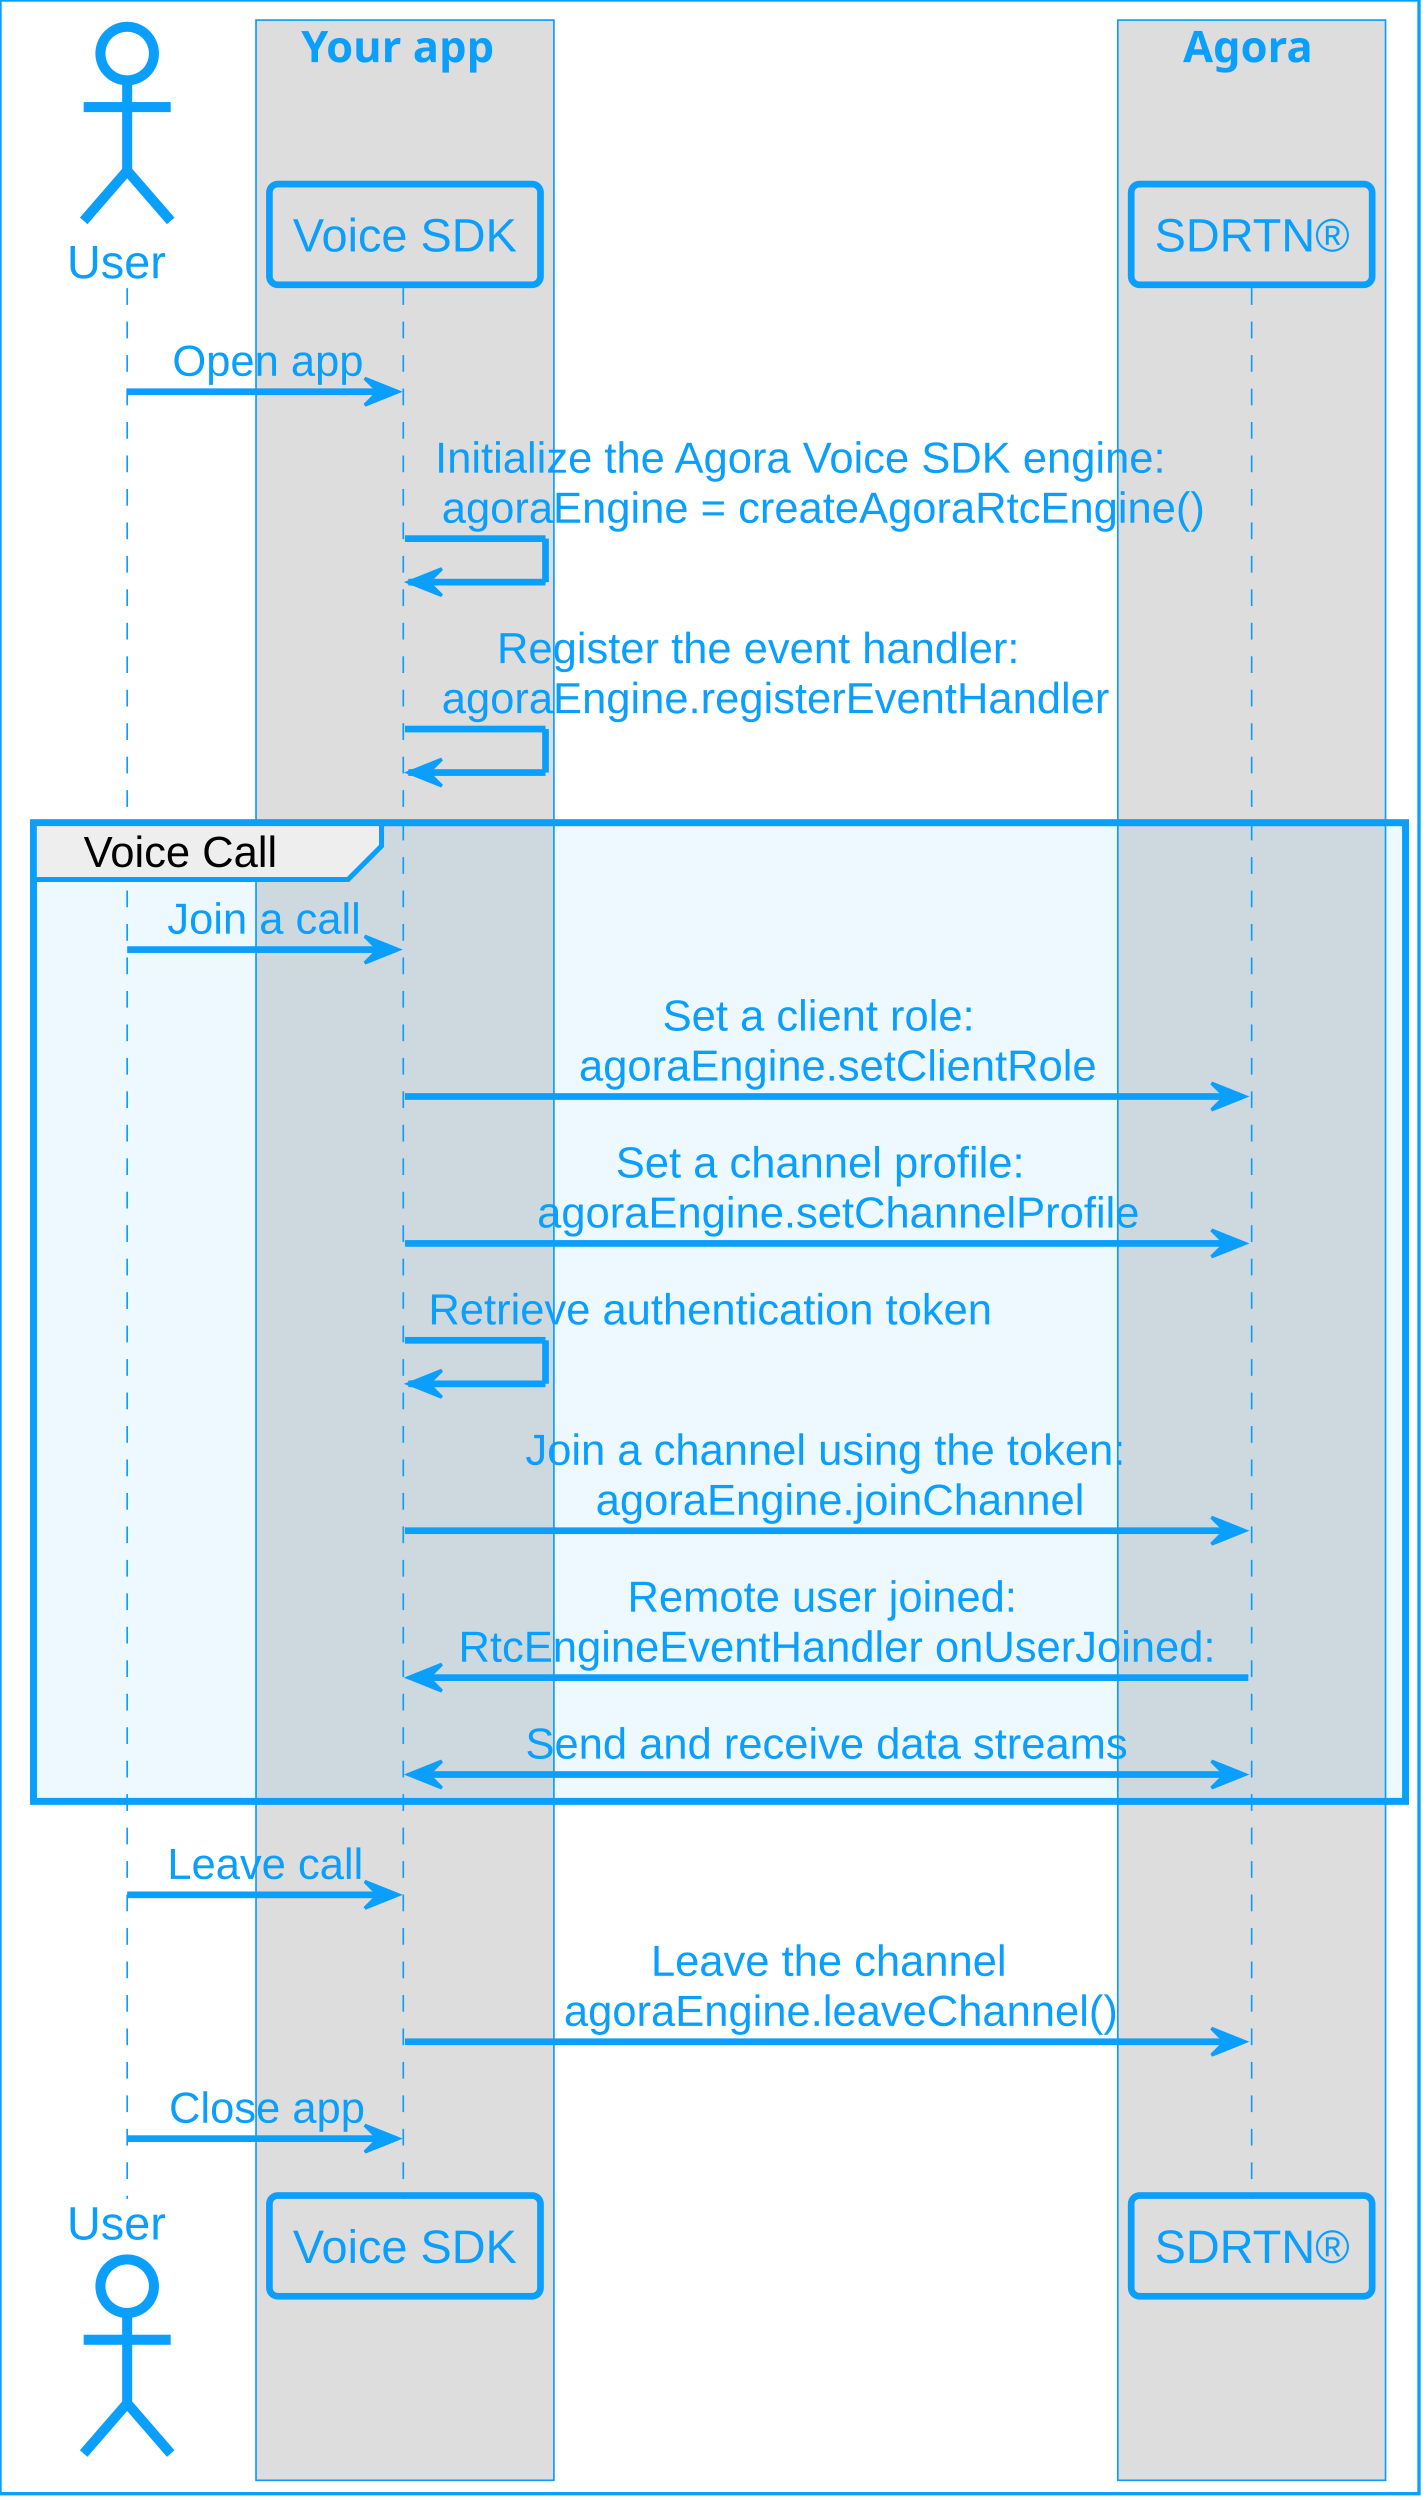
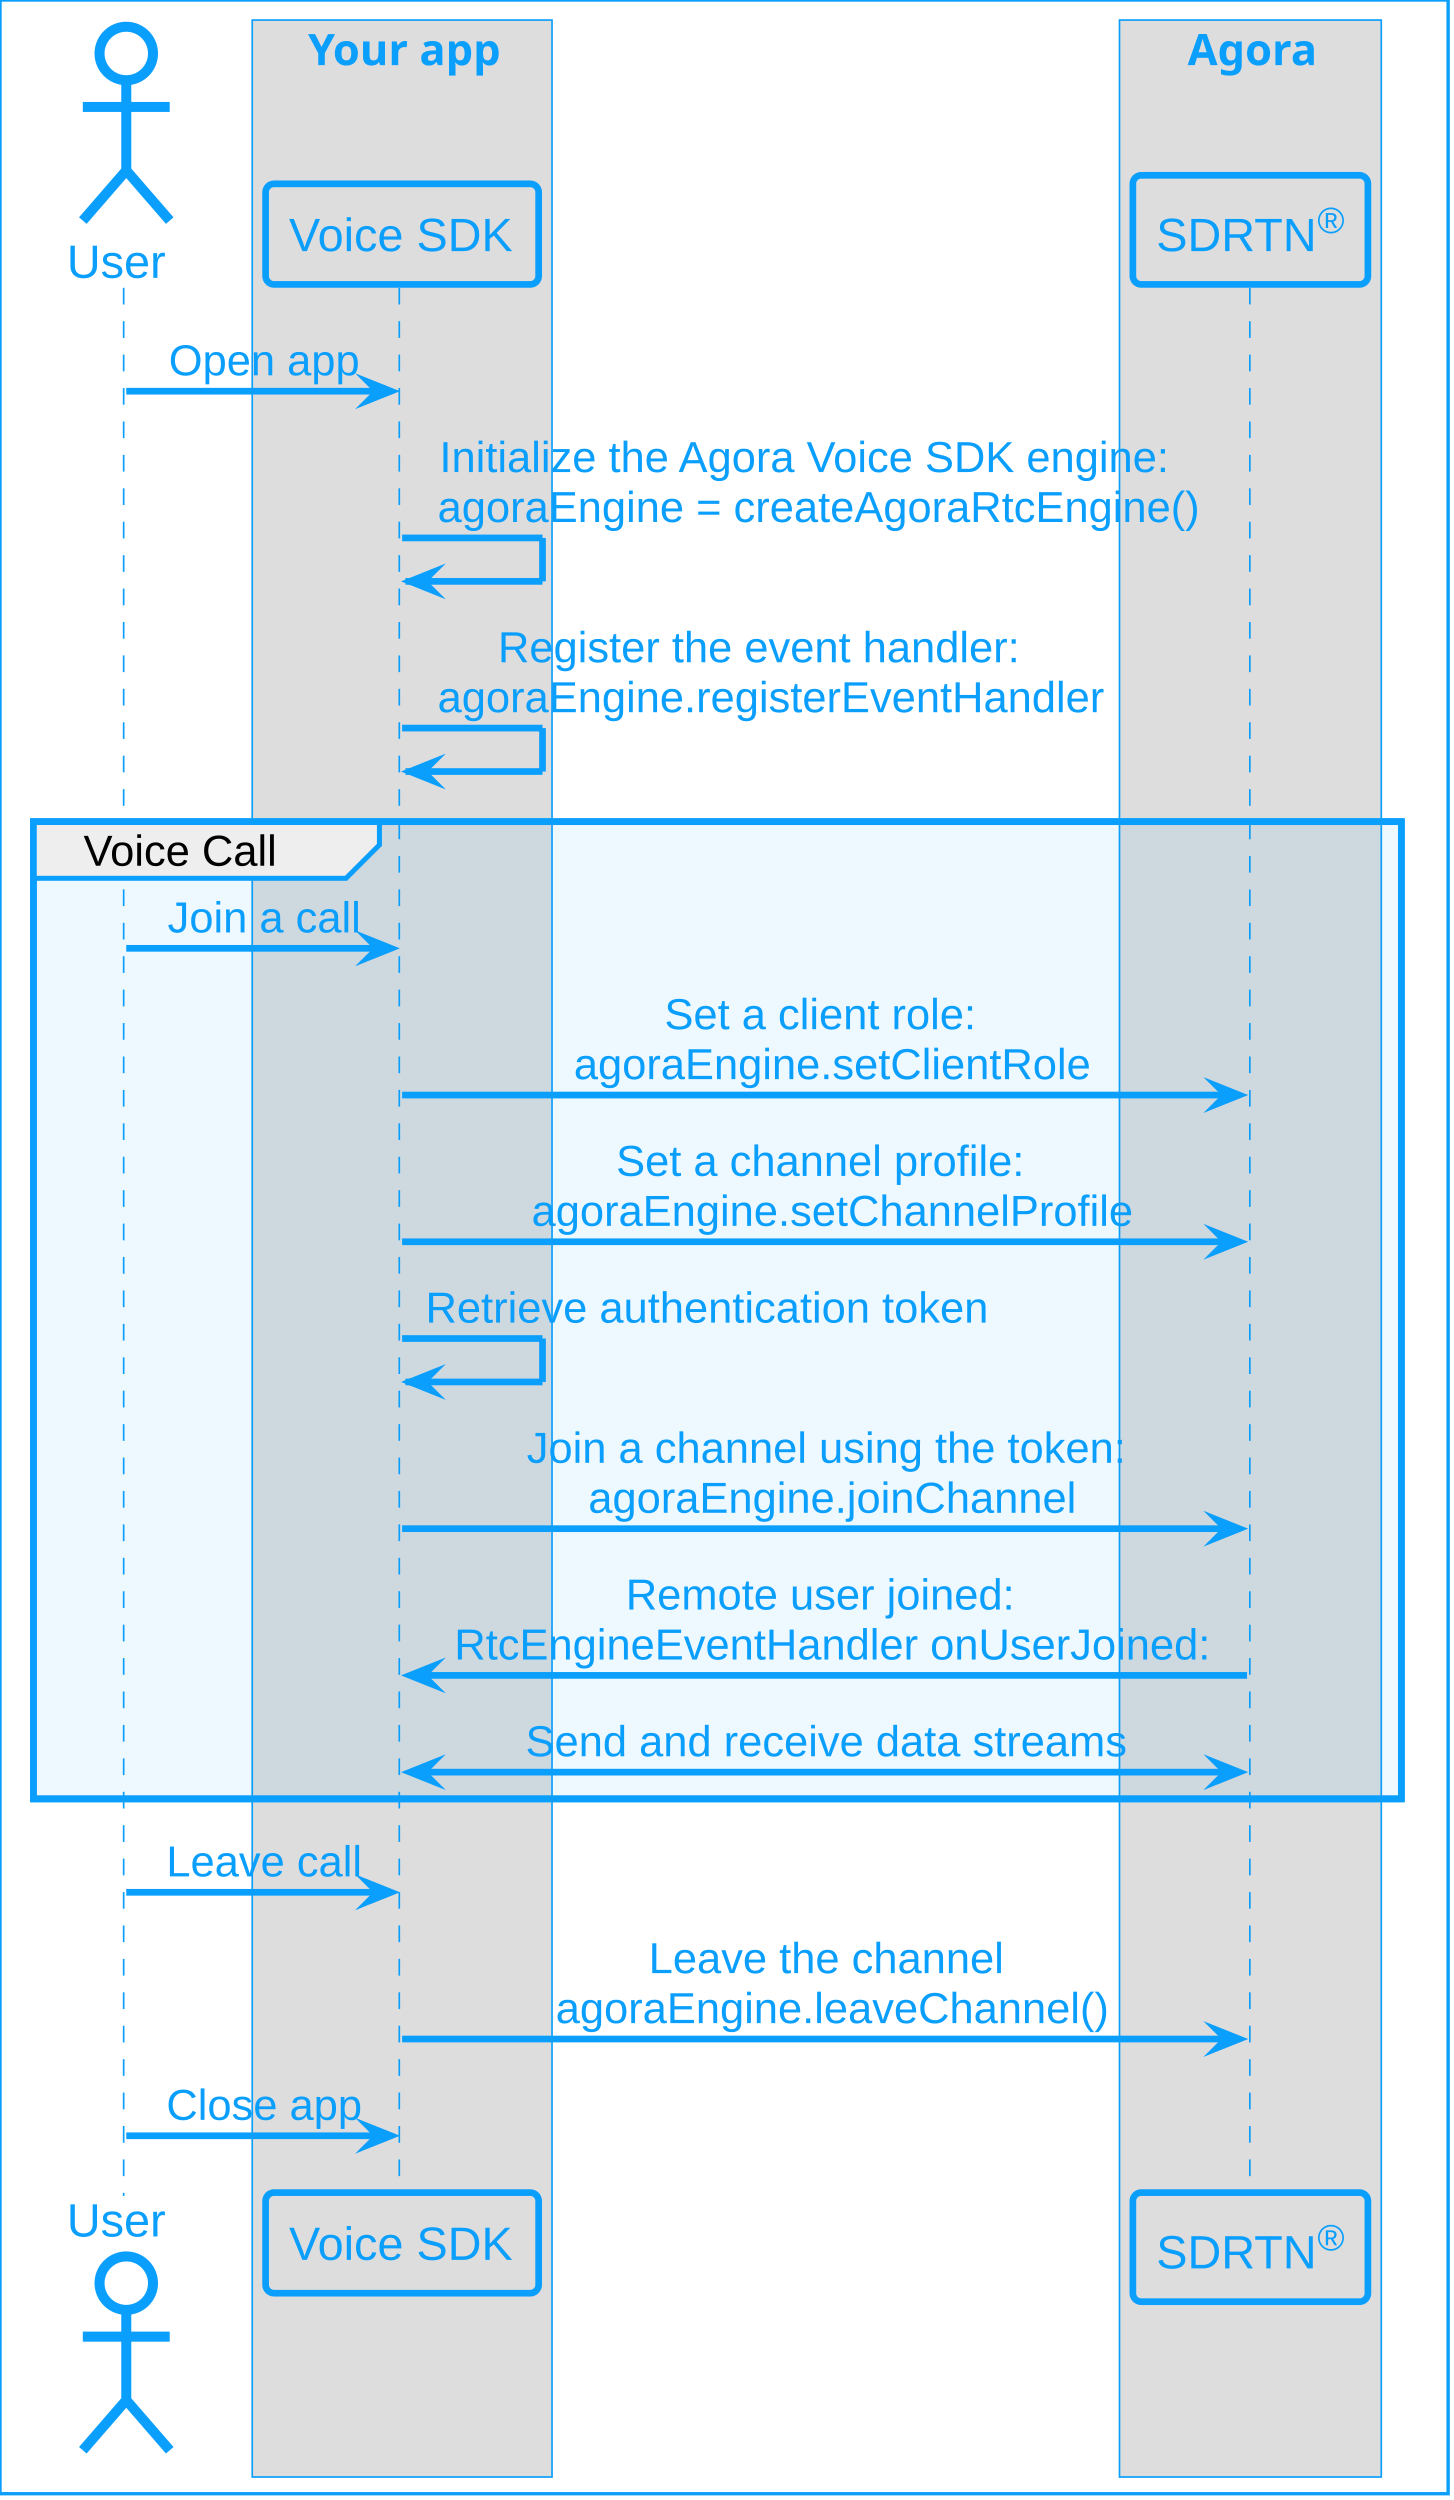
- <svg xmlns="http://www.w3.org/2000/svg" contentStyleType="text/css" height="747px" preserveAspectRatio="none" style="width:426px;height:747px;" version="1.1" viewBox="0 0 426 747" width="426px" zoomAndPan="magnify">
+ <svg xmlns="http://www.w3.org/2000/svg" contentStyleType="text/css" data-diagram-type="SEQUENCE" height="748px" preserveAspectRatio="none" style="width:435px;height:748px;" version="1.1" viewBox="0 0 435 748" width="435px" zoomAndPan="magnify">
  <defs />
  <g>
-     <rect fill="none" height="745.121" style="stroke:#0A9EFD;stroke-width:1.0;" width="424" x="0" y="0" />
-     <rect fill="#999999" fill-opacity="0.333" height="735.121" style="stroke:#0A9EFD;stroke-width:0.5;" width="89" x="76.5" y="6" />
-     <text fill="#0A9EFD" font-family="sans-serif" font-size="13" font-weight="bold" lengthAdjust="spacing" textLength="62" x="90" y="18.568">Your app</text>
-     <rect fill="#999999" fill-opacity="0.333" height="735.121" style="stroke:#0A9EFD;stroke-width:0.5;" width="80" x="334" y="6" />
-     <text fill="#0A9EFD" font-family="sans-serif" font-size="13" font-weight="bold" lengthAdjust="spacing" textLength="41" x="353.5" y="18.568">Agora</text>
-     <rect fill="#0A9EFD" fill-opacity="0.067" height="292.385" style="stroke:#0A9EFD;stroke-width:2.0;" width="410" x="10" y="245.842" />
-     <line style="stroke:#0A9EFD;stroke-width:0.5;stroke-dasharray:5.0,5.0;" x1="38" x2="38" y1="86.099" y2="657.022" />
-     <line style="stroke:#0A9EFD;stroke-width:0.5;stroke-dasharray:5.0,5.0;" x1="120.5" x2="120.5" y1="86.099" y2="657.022" />
-     <line style="stroke:#0A9EFD;stroke-width:0.5;stroke-dasharray:5.0,5.0;" x1="374" x2="374" y1="86.099" y2="657.022" />
-     <text fill="#0A9EFD" font-family="Arial" font-size="14" lengthAdjust="spacing" textLength="30" x="20" y="83.132">User</text>
-     <ellipse cx="38" cy="16" fill="none" rx="8" ry="8" style="stroke:#0A9EFD;stroke-width:3.0;" />
-     <path d="M38,24 L38,51 M25,32 L51,32 M38,51 L25,66 M38,51 L51,66 " fill="none" style="stroke:#0A9EFD;stroke-width:3.0;" />
-     <text fill="#0A9EFD" font-family="Arial" font-size="14" lengthAdjust="spacing" textLength="30" x="20" y="669.154">User</text>
-     <ellipse cx="38" cy="683.121" fill="none" rx="8" ry="8" style="stroke:#0A9EFD;stroke-width:3.0;" />
-     <path d="M38,691.121 L38,718.121 M25,699.121 L51,699.121 M38,718.121 L25,733.121 M38,718.121 L51,733.121 " fill="none" style="stroke:#0A9EFD;stroke-width:3.0;" />
-     <rect fill="none" height="30.099" rx="2.5" ry="2.5" style="stroke:#0A9EFD;stroke-width:2.0;" width="81" x="80.5" y="55" />
-     <text fill="#0A9EFD" font-family="Arial" font-size="14" lengthAdjust="spacing" textLength="67" x="87.5" y="75.132">Voice SDK</text>
-     <rect fill="none" height="30.099" rx="2.5" ry="2.5" style="stroke:#0A9EFD;stroke-width:2.0;" width="81" x="80.5" y="656.022" />
-     <text fill="#0A9EFD" font-family="Arial" font-size="14" lengthAdjust="spacing" textLength="67" x="87.5" y="676.154">Voice SDK</text>
-     <rect fill="none" height="30.099" rx="2.5" ry="2.5" style="stroke:#0A9EFD;stroke-width:2.0;" width="72" x="338" y="55" />
-     <text fill="#0A9EFD" font-family="Arial" font-size="14" lengthAdjust="spacing" textLength="58" x="345" y="75.132">SDRTN®</text>
-     <rect fill="none" height="30.099" rx="2.5" ry="2.5" style="stroke:#0A9EFD;stroke-width:2.0;" width="72" x="338" y="656.022" />
-     <text fill="#0A9EFD" font-family="Arial" font-size="14" lengthAdjust="spacing" textLength="58" x="345" y="676.154">SDRTN®</text>
-     <polygon fill="#0A9EFD" points="109,113.047,119,117.047,109,121.047,113,117.047" style="stroke:#0A9EFD;stroke-width:1.0;" />
-     <line style="stroke:#0A9EFD;stroke-width:2.0;" x1="38" x2="115" y1="117.047" y2="117.047" />
-     <text fill="#0A9EFD" font-family="Arial" font-size="13" lengthAdjust="spacing" textLength="56" x="51.5" y="112.293">Open app</text>
-     <line style="stroke:#0A9EFD;stroke-width:2.0;" x1="121" x2="163" y1="160.945" y2="160.945" />
-     <line style="stroke:#0A9EFD;stroke-width:2.0;" x1="163" x2="163" y1="160.945" y2="173.945" />
-     <line style="stroke:#0A9EFD;stroke-width:2.0;" x1="122" x2="163" y1="173.945" y2="173.945" />
-     <polygon fill="#0A9EFD" points="132,169.945,122,173.945,132,177.945,128,173.945" style="stroke:#0A9EFD;stroke-width:1.0;" />
-     <text fill="#0A9EFD" font-family="Arial" font-size="13" lengthAdjust="spacing" textLength="222" x="130" y="141.241">Initialize the Agora Voice SDK engine:</text>
-     <text fill="#0A9EFD" font-family="Arial" font-size="13" lengthAdjust="spacing" textLength="226" x="132" y="156.19">agoraEngine = createAgoraRtcEngine()</text>
-     <line style="stroke:#0A9EFD;stroke-width:2.0;" x1="121" x2="163" y1="217.842" y2="217.842" />
-     <line style="stroke:#0A9EFD;stroke-width:2.0;" x1="163" x2="163" y1="217.842" y2="230.842" />
-     <line style="stroke:#0A9EFD;stroke-width:2.0;" x1="122" x2="163" y1="230.842" y2="230.842" />
-     <polygon fill="#0A9EFD" points="132,226.842,122,230.842,132,234.842,128,230.842" style="stroke:#0A9EFD;stroke-width:1.0;" />
-     <text fill="#0A9EFD" font-family="Arial" font-size="13" lengthAdjust="spacing" textLength="156" x="148.5" y="198.139">Register the event handler:</text>
-     <text fill="#0A9EFD" font-family="Arial" font-size="13" lengthAdjust="spacing" textLength="197" x="132" y="213.087">agoraEngine.registerEventHandler</text>
-     <path d="M10,245.842 L114,245.842 L114,252.791 L104,262.791 L10,262.791 L10,245.842 " fill="#EEEEEE" style="stroke:#0A9EFD;stroke-width:1.5;" />
-     <rect fill="none" height="292.385" style="stroke:#0A9EFD;stroke-width:2.0;" width="410" x="10" y="245.842" />
-     <text fill="#000000" font-family="Arial" font-size="13" lengthAdjust="spacing" textLength="59" x="25" y="259.036">Voice Call</text>
-     <polygon fill="#0A9EFD" points="109,279.74,119,283.74,109,287.74,113,283.74" style="stroke:#0A9EFD;stroke-width:1.0;" />
-     <line style="stroke:#0A9EFD;stroke-width:2.0;" x1="38" x2="115" y1="283.74" y2="283.74" />
-     <text fill="#0A9EFD" font-family="Arial" font-size="13" lengthAdjust="spacing" textLength="59" x="50" y="278.985">Join a call</text>
-     <polygon fill="#0A9EFD" points="362,323.637,372,327.637,362,331.637,366,327.637" style="stroke:#0A9EFD;stroke-width:1.0;" />
-     <line style="stroke:#0A9EFD;stroke-width:2.0;" x1="121" x2="368" y1="327.637" y2="327.637" />
-     <text fill="#0A9EFD" font-family="Arial" font-size="13" lengthAdjust="spacing" textLength="95" x="198" y="307.934">Set a client role:</text>
-     <text fill="#0A9EFD" font-family="Arial" font-size="13" lengthAdjust="spacing" textLength="153" x="173" y="322.882">agoraEngine.setClientRole</text>
-     <polygon fill="#0A9EFD" points="362,367.535,372,371.535,362,375.535,366,371.535" style="stroke:#0A9EFD;stroke-width:1.0;" />
-     <line style="stroke:#0A9EFD;stroke-width:2.0;" x1="121" x2="368" y1="371.535" y2="371.535" />
-     <text fill="#0A9EFD" font-family="Arial" font-size="13" lengthAdjust="spacing" textLength="123" x="184" y="351.831">Set a channel profile:</text>
-     <text fill="#0A9EFD" font-family="Arial" font-size="13" lengthAdjust="spacing" textLength="178" x="160.5" y="366.78">agoraEngine.setChannelProfile</text>
-     <line style="stroke:#0A9EFD;stroke-width:2.0;" x1="121" x2="163" y1="400.483" y2="400.483" />
-     <line style="stroke:#0A9EFD;stroke-width:2.0;" x1="163" x2="163" y1="400.483" y2="413.483" />
-     <line style="stroke:#0A9EFD;stroke-width:2.0;" x1="122" x2="163" y1="413.483" y2="413.483" />
-     <polygon fill="#0A9EFD" points="132,409.483,122,413.483,132,417.483,128,413.483" style="stroke:#0A9EFD;stroke-width:1.0;" />
-     <text fill="#0A9EFD" font-family="Arial" font-size="13" lengthAdjust="spacing" textLength="169" x="128" y="395.728">Retrieve authentication token</text>
-     <polygon fill="#0A9EFD" points="362,453.381,372,457.381,362,461.381,366,457.381" style="stroke:#0A9EFD;stroke-width:1.0;" />
-     <line style="stroke:#0A9EFD;stroke-width:2.0;" x1="121" x2="368" y1="457.381" y2="457.381" />
-     <text fill="#0A9EFD" font-family="Arial" font-size="13" lengthAdjust="spacing" textLength="181" x="157" y="437.677">Join a channel using the token:</text>
-     <text fill="#0A9EFD" font-family="Arial" font-size="13" lengthAdjust="spacing" textLength="143" x="178" y="452.626">agoraEngine.joinChannel</text>
-     <polygon fill="#0A9EFD" points="132,497.278,122,501.278,132,505.278,128,501.278" style="stroke:#0A9EFD;stroke-width:1.0;" />
-     <line style="stroke:#0A9EFD;stroke-width:2.0;" x1="126" x2="373" y1="501.278" y2="501.278" />
-     <text fill="#0A9EFD" font-family="Arial" font-size="13" lengthAdjust="spacing" textLength="116" x="187.5" y="481.575">Remote user joined:</text>
-     <text fill="#0A9EFD" font-family="Arial" font-size="13" lengthAdjust="spacing" textLength="225" x="137" y="496.523">RtcEngineEventHandler onUserJoined:</text>
-     <polygon fill="#0A9EFD" points="132,526.227,122,530.227,132,534.227,128,530.227" style="stroke:#0A9EFD;stroke-width:1.0;" />
-     <polygon fill="#0A9EFD" points="362,526.227,372,530.227,362,534.227,366,530.227" style="stroke:#0A9EFD;stroke-width:1.0;" />
-     <line style="stroke:#0A9EFD;stroke-width:2.0;" x1="126" x2="368" y1="530.227" y2="530.227" />
-     <text fill="#0A9EFD" font-family="Arial" font-size="13" lengthAdjust="spacing" textLength="181" x="157" y="525.472">Send and receive data streams</text>
-     <polygon fill="#0A9EFD" points="109,562.176,119,566.176,109,570.176,113,566.176" style="stroke:#0A9EFD;stroke-width:1.0;" />
-     <line style="stroke:#0A9EFD;stroke-width:2.0;" x1="38" x2="115" y1="566.176" y2="566.176" />
-     <text fill="#0A9EFD" font-family="Arial" font-size="13" lengthAdjust="spacing" textLength="59" x="50" y="561.421">Leave call</text>
-     <polygon fill="#0A9EFD" points="362,606.073,372,610.073,362,614.073,366,610.073" style="stroke:#0A9EFD;stroke-width:1.0;" />
-     <line style="stroke:#0A9EFD;stroke-width:2.0;" x1="121" x2="368" y1="610.073" y2="610.073" />
-     <text fill="#0A9EFD" font-family="Arial" font-size="13" lengthAdjust="spacing" textLength="106" x="194.5" y="590.37">Leave the channel</text>
-     <text fill="#0A9EFD" font-family="Arial" font-size="13" lengthAdjust="spacing" textLength="162" x="168.5" y="605.318">agoraEngine.leaveChannel()</text>
-     <polygon fill="#0A9EFD" points="109,635.022,119,639.022,109,643.022,113,639.022" style="stroke:#0A9EFD;stroke-width:1.0;" />
-     <line style="stroke:#0A9EFD;stroke-width:2.0;" x1="38" x2="115" y1="639.022" y2="639.022" />
-     <text fill="#0A9EFD" font-family="Arial" font-size="13" lengthAdjust="spacing" textLength="58" x="50.5" y="634.267">Close app</text>
+     <rect fill="none" height="746.121" style="stroke:#0A9EFD;stroke-width:1;" width="433.278" x="0" y="0" />
+     <rect fill="#999999" fill-opacity="0.333" height="735.121" style="stroke:#0A9EFD;stroke-width:0.5;" width="89.696" x="75.469" y="6" />
+     <text fill="#0A9EFD" font-family="sans-serif" font-size="13" font-weight="700" lengthAdjust="spacing" textLength="56.335" x="92.15" y="19.495">Your app</text>
+     <rect fill="#999999" fill-opacity="0.333" height="735.121" style="stroke:#0A9EFD;stroke-width:0.5;" width="78.326" x="334.952" y="6" />
+     <text fill="#0A9EFD" font-family="sans-serif" font-size="13" font-weight="700" lengthAdjust="spacing" textLength="37.559" x="355.336" y="19.495">Agora</text>
+     <rect fill="#0A9EFD" fill-opacity="0.067" height="292.385" style="stroke:#0A9EFD;stroke-width:2;" width="409.278" x="10" y="245.842" />
+     <g class="participant-lifeline" data-entity-uid="part1" data-qualified-name="USR" data-source-line="3" id="part1-lifeline">
+       <g>
+         <rect fill="#000000" fill-opacity="0" height="570.923" width="8" x="33.779" y="86.099" />
+         <line style="stroke:#0A9EFD;stroke-width:0.5;stroke-dasharray:5,5;" x1="37" x2="37" y1="86.099" y2="657.022" />
+       </g>
+     </g>
+     <g class="participant-lifeline" data-entity-uid="part2" data-qualified-name="APP" data-source-line="6" id="part2-lifeline">
+       <g>
+         <rect fill="#000000" fill-opacity="0" height="570.923" width="8" x="116.317" y="86.099" />
+         <line style="stroke:#0A9EFD;stroke-width:0.5;stroke-dasharray:5,5;" x1="119.469" x2="119.469" y1="86.099" y2="657.022" />
+       </g>
+     </g>
+     <g class="participant-lifeline" data-entity-uid="part3" data-qualified-name="API" data-source-line="10" id="part3-lifeline">
+       <g>
+         <rect fill="#000000" fill-opacity="0" height="570.923" width="8" x="370.115" y="86.099" />
+         <line style="stroke:#0A9EFD;stroke-width:0.5;stroke-dasharray:5,5;" x1="373.952" x2="373.952" y1="86.099" y2="657.022" />
+       </g>
+     </g>
+     <g class="participant participant-head" data-entity-uid="part1" data-qualified-name="USR" data-source-line="3" id="part1-head">
+       <text fill="#0A9EFD" font-family="Arial" font-size="14" lengthAdjust="spacing" textLength="29.559" x="20" y="83.132">User</text>
+       <ellipse cx="37.779" cy="16" fill="none" rx="8" ry="8" style="stroke:#0A9EFD;stroke-width:3;" />
+       <path d="M37.779,24 L37.779,51 M24.779,32 L50.779,32 M37.779,51 L24.779,66 M37.779,51 L50.779,66" fill="none" style="stroke:#0A9EFD;stroke-width:3;" />
+     </g>
+     <g class="participant participant-tail" data-entity-uid="part1" data-qualified-name="USR" data-source-line="3" id="part1-tail">
+       <text fill="#0A9EFD" font-family="Arial" font-size="14" lengthAdjust="spacing" textLength="29.559" x="20" y="669.154">User</text>
+       <ellipse cx="37.779" cy="683.121" fill="none" rx="8" ry="8" style="stroke:#0A9EFD;stroke-width:3;" />
+       <path d="M37.779,691.121 L37.779,718.121 M24.779,699.121 L50.779,699.121 M37.779,718.121 L24.779,733.121 M37.779,718.121 L50.779,733.121" fill="none" style="stroke:#0A9EFD;stroke-width:3;" />
+     </g>
+     <g class="participant participant-head" data-entity-uid="part2" data-qualified-name="APP" data-source-line="6" id="part2-head">
+       <rect fill="none" height="30.099" rx="2.5" ry="2.5" style="stroke:#0A9EFD;stroke-width:2;" width="81.696" x="79.469" y="55" />
+       <text fill="#0A9EFD" font-family="Arial" font-size="14" lengthAdjust="spacing" textLength="67.696" x="86.469" y="75.132">Voice SDK</text>
+     </g>
+     <g class="participant participant-tail" data-entity-uid="part2" data-qualified-name="APP" data-source-line="6" id="part2-tail">
+       <rect fill="none" height="30.099" rx="2.5" ry="2.5" style="stroke:#0A9EFD;stroke-width:2;" width="81.696" x="79.469" y="656.022" />
+       <text fill="#0A9EFD" font-family="Arial" font-size="14" lengthAdjust="spacing" textLength="67.696" x="86.469" y="676.154">Voice SDK</text>
+     </g>
+     <g class="participant participant-head" data-entity-uid="part3" data-qualified-name="API" data-source-line="10" id="part3-head">
+       <rect fill="none" height="32.649" rx="2.5" ry="2.5" style="stroke:#0A9EFD;stroke-width:2;" width="70.326" x="338.952" y="52.45" />
+       <text fill="#0A9EFD" font-family="Arial" font-size="14" lengthAdjust="spacing" textLength="48.221" x="345.952" y="75.132">SDRTN</text>
+       <text fill="#0A9EFD" font-family="Arial" font-size="11" lengthAdjust="spacing" textLength="8.105" x="394.173" y="69.768">®</text>
+     </g>
+     <g class="participant participant-tail" data-entity-uid="part3" data-qualified-name="API" data-source-line="10" id="part3-tail">
+       <rect fill="none" height="32.649" rx="2.5" ry="2.5" style="stroke:#0A9EFD;stroke-width:2;" width="70.326" x="338.952" y="656.022" />
+       <text fill="#0A9EFD" font-family="Arial" font-size="14" lengthAdjust="spacing" textLength="48.221" x="345.952" y="678.704">SDRTN</text>
+       <text fill="#0A9EFD" font-family="Arial" font-size="11" lengthAdjust="spacing" textLength="8.105" x="394.173" y="673.34">®</text>
+     </g>
+     <g class="message" data-entity-1="part1" data-entity-2="part2" data-source-line="13" id="msg1">
+       <polygon fill="#0A9EFD" points="108.317,113.047,118.317,117.047,108.317,121.047,112.317,117.047" style="stroke:#0A9EFD;stroke-width:1;stroke-linejoin:miter;stroke-miterlimit:10;" />
+       <line style="stroke:#0A9EFD;stroke-width:2;" x1="37.779" x2="114.317" y1="117.047" y2="117.047" />
+       <text fill="#0A9EFD" font-family="Arial" font-size="13" lengthAdjust="spacing" textLength="57.103" x="50.497" y="112.293">Open app</text>
+     </g>
+     <g class="message" data-entity-1="part2" data-entity-2="part2" data-source-line="14" id="msg2">
+       <line style="stroke:#0A9EFD;stroke-width:2;" x1="120.317" x2="162.317" y1="160.945" y2="160.945" />
+       <line style="stroke:#0A9EFD;stroke-width:2;" x1="162.317" x2="162.317" y1="160.945" y2="173.945" />
+       <line style="stroke:#0A9EFD;stroke-width:2;" x1="121.317" x2="162.317" y1="173.945" y2="173.945" />
+       <polygon fill="#0A9EFD" points="131.317,169.945,121.317,173.945,131.317,177.945,127.317,173.945" style="stroke:#0A9EFD;stroke-width:1;stroke-linejoin:miter;stroke-miterlimit:10;" />
+       <text fill="#0A9EFD" font-family="Arial" font-size="13" lengthAdjust="spacing" textLength="219.686" x="131.475" y="141.241">Initialize the Agora Voice SDK engine:</text>
+       <text fill="#0A9EFD" font-family="Arial" font-size="13" lengthAdjust="spacing" textLength="228.001" x="130.929" y="156.19">agoraEngine = createAgoraRtcEngine()</text>
+     </g>
+     <g class="message" data-entity-1="part2" data-entity-2="part2" data-source-line="15" id="msg3">
+       <line style="stroke:#0A9EFD;stroke-width:2;" x1="120.317" x2="162.317" y1="217.842" y2="217.842" />
+       <line style="stroke:#0A9EFD;stroke-width:2;" x1="162.317" x2="162.317" y1="217.842" y2="230.842" />
+       <line style="stroke:#0A9EFD;stroke-width:2;" x1="121.317" x2="162.317" y1="230.842" y2="230.842" />
+       <polygon fill="#0A9EFD" points="131.317,226.842,121.317,230.842,131.317,234.842,127.317,230.842" style="stroke:#0A9EFD;stroke-width:1;stroke-linejoin:miter;stroke-miterlimit:10;" />
+       <text fill="#0A9EFD" font-family="Arial" font-size="13" lengthAdjust="spacing" textLength="156.095" x="148.998" y="198.139">Register the event handler:</text>
+       <text fill="#0A9EFD" font-family="Arial" font-size="13" lengthAdjust="spacing" textLength="199.456" x="130.929" y="213.087">agoraEngine.registerEventHandler</text>
+     </g>
+     <path d="M10,245.842 L113.525,245.842 L113.525,252.791 L103.525,262.791 L10,262.791 L10,245.842" fill="#EEEEEE" style="stroke:#0A9EFD;stroke-width:1.5;" />
+     <rect fill="none" height="292.385" style="stroke:#0A9EFD;stroke-width:2;" width="409.278" x="10" y="245.842" />
+     <text fill="#000000" font-family="Arial" font-size="13" lengthAdjust="spacing" textLength="58.525" x="25" y="259.036">Voice Call</text>
+     <g class="message" data-entity-1="part1" data-entity-2="part2" data-source-line="18" id="msg4">
+       <polygon fill="#0A9EFD" points="108.317,279.74,118.317,283.74,108.317,287.74,112.317,283.74" style="stroke:#0A9EFD;stroke-width:1;stroke-linejoin:miter;stroke-miterlimit:10;" />
+       <line style="stroke:#0A9EFD;stroke-width:2;" x1="37.779" x2="114.317" y1="283.74" y2="283.74" />
+       <text fill="#0A9EFD" font-family="Arial" font-size="13" lengthAdjust="spacing" textLength="57.808" x="50.144" y="278.985">Join a call</text>
+     </g>
+     <g class="message" data-entity-1="part2" data-entity-2="part3" data-source-line="19" id="msg5">
+       <polygon fill="#0A9EFD" points="362.115,323.637,372.115,327.637,362.115,331.637,366.115,327.637" style="stroke:#0A9EFD;stroke-width:1;stroke-linejoin:miter;stroke-miterlimit:10;" />
+       <line style="stroke:#0A9EFD;stroke-width:2;" x1="120.317" x2="368.115" y1="327.637" y2="327.637" />
+       <text fill="#0A9EFD" font-family="Arial" font-size="13" lengthAdjust="spacing" textLength="93.215" x="198.803" y="307.934">Set a client role:</text>
+       <text fill="#0A9EFD" font-family="Arial" font-size="13" lengthAdjust="spacing" textLength="154.654" x="171.695" y="322.882">agoraEngine.setClientRole</text>
+     </g>
+     <g class="message" data-entity-1="part2" data-entity-2="part3" data-source-line="20" id="msg6">
+       <polygon fill="#0A9EFD" points="362.115,367.535,372.115,371.535,362.115,375.535,366.115,371.535" style="stroke:#0A9EFD;stroke-width:1;stroke-linejoin:miter;stroke-miterlimit:10;" />
+       <line style="stroke:#0A9EFD;stroke-width:2;" x1="120.317" x2="368.115" y1="371.535" y2="371.535" />
+       <text fill="#0A9EFD" font-family="Arial" font-size="13" lengthAdjust="spacing" textLength="122.135" x="184.343" y="351.831">Set a channel profile:</text>
+       <text fill="#0A9EFD" font-family="Arial" font-size="13" lengthAdjust="spacing" textLength="179.956" x="159.044" y="366.78">agoraEngine.setChannelProfile</text>
+     </g>
+     <g class="message" data-entity-1="part2" data-entity-2="part2" data-source-line="21" id="msg7">
+       <line style="stroke:#0A9EFD;stroke-width:2;" x1="120.317" x2="162.317" y1="400.483" y2="400.483" />
+       <line style="stroke:#0A9EFD;stroke-width:2;" x1="162.317" x2="162.317" y1="400.483" y2="413.483" />
+       <line style="stroke:#0A9EFD;stroke-width:2;" x1="121.317" x2="162.317" y1="413.483" y2="413.483" />
+       <polygon fill="#0A9EFD" points="131.317,409.483,121.317,413.483,131.317,417.483,127.317,413.483" style="stroke:#0A9EFD;stroke-width:1;stroke-linejoin:miter;stroke-miterlimit:10;" />
+       <text fill="#0A9EFD" font-family="Arial" font-size="13" lengthAdjust="spacing" textLength="168.384" x="127.317" y="395.728">Retrieve authentication token</text>
+     </g>
+     <g class="message" data-entity-1="part2" data-entity-2="part3" data-source-line="22" id="msg8">
+       <polygon fill="#0A9EFD" points="362.115,453.381,372.115,457.381,362.115,461.381,366.115,457.381" style="stroke:#0A9EFD;stroke-width:1;stroke-linejoin:miter;stroke-miterlimit:10;" />
+       <line style="stroke:#0A9EFD;stroke-width:2;" x1="120.317" x2="368.115" y1="457.381" y2="457.381" />
+       <text fill="#0A9EFD" font-family="Arial" font-size="13" lengthAdjust="spacing" textLength="179.239" x="157.597" y="437.677">Join a channel using the token:</text>
+       <text fill="#0A9EFD" font-family="Arial" font-size="13" lengthAdjust="spacing" textLength="146.002" x="176.021" y="452.626">agoraEngine.joinChannel</text>
+     </g>
+     <g class="message" data-entity-1="part3" data-entity-2="part2" data-source-line="23" id="msg9">
+       <polygon fill="#0A9EFD" points="131.317,497.278,121.317,501.278,131.317,505.278,127.317,501.278" style="stroke:#0A9EFD;stroke-width:1;stroke-linejoin:miter;stroke-miterlimit:10;" />
+       <line style="stroke:#0A9EFD;stroke-width:2;" x1="125.317" x2="373.115" y1="501.278" y2="501.278" />
+       <text fill="#0A9EFD" font-family="Arial" font-size="13" lengthAdjust="spacing" textLength="116.34" x="187.24" y="481.575">Remote user joined:</text>
+       <text fill="#0A9EFD" font-family="Arial" font-size="13" lengthAdjust="spacing" textLength="226.186" x="135.929" y="496.523">RtcEngineEventHandler onUserJoined:</text>
+     </g>
+     <g class="message" data-entity-1="part2" data-entity-2="part3" data-source-line="24" id="msg10">
+       <polygon fill="#0A9EFD" points="131.317,526.227,121.317,530.227,131.317,534.227,127.317,530.227" style="stroke:#0A9EFD;stroke-width:1;stroke-linejoin:miter;stroke-miterlimit:10;" />
+       <polygon fill="#0A9EFD" points="362.115,526.227,372.115,530.227,362.115,534.227,366.115,530.227" style="stroke:#0A9EFD;stroke-width:1;stroke-linejoin:miter;stroke-miterlimit:10;" />
+       <line style="stroke:#0A9EFD;stroke-width:2;" x1="125.317" x2="368.115" y1="530.227" y2="530.227" />
+       <text fill="#0A9EFD" font-family="Arial" font-size="13" lengthAdjust="spacing" textLength="179.937" x="157.248" y="525.472">Send and receive data streams</text>
+     </g>
+     <g class="message" data-entity-1="part1" data-entity-2="part2" data-source-line="27" id="msg11">
+       <polygon fill="#0A9EFD" points="108.317,562.176,118.317,566.176,108.317,570.176,112.317,566.176" style="stroke:#0A9EFD;stroke-width:1;stroke-linejoin:miter;stroke-miterlimit:10;" />
+       <line style="stroke:#0A9EFD;stroke-width:2;" x1="37.779" x2="114.317" y1="566.176" y2="566.176" />
+       <text fill="#0A9EFD" font-family="Arial" font-size="13" lengthAdjust="spacing" textLength="58.538" x="49.779" y="561.421">Leave call</text>
+     </g>
+     <g class="message" data-entity-1="part2" data-entity-2="part3" data-source-line="28" id="msg12">
+       <polygon fill="#0A9EFD" points="362.115,606.073,372.115,610.073,362.115,614.073,366.115,610.073" style="stroke:#0A9EFD;stroke-width:1;stroke-linejoin:miter;stroke-miterlimit:10;" />
+       <line style="stroke:#0A9EFD;stroke-width:2;" x1="120.317" x2="368.115" y1="610.073" y2="610.073" />
+       <text fill="#0A9EFD" font-family="Arial" font-size="13" lengthAdjust="spacing" textLength="106.253" x="194.09" y="590.37">Leave the channel</text>
+       <text fill="#0A9EFD" font-family="Arial" font-size="13" lengthAdjust="spacing" textLength="165.502" x="166.271" y="605.318">agoraEngine.leaveChannel()</text>
+     </g>
+     <g class="message" data-entity-1="part1" data-entity-2="part2" data-source-line="29" id="msg13">
+       <polygon fill="#0A9EFD" points="108.317,635.022,118.317,639.022,108.317,643.022,112.317,639.022" style="stroke:#0A9EFD;stroke-width:1;stroke-linejoin:miter;stroke-miterlimit:10;" />
+       <line style="stroke:#0A9EFD;stroke-width:2;" x1="37.779" x2="114.317" y1="639.022" y2="639.022" />
+       <text fill="#0A9EFD" font-family="Arial" font-size="13" lengthAdjust="spacing" textLength="58.538" x="49.779" y="634.267">Close app</text>
+     </g>
  </g>
</svg>
